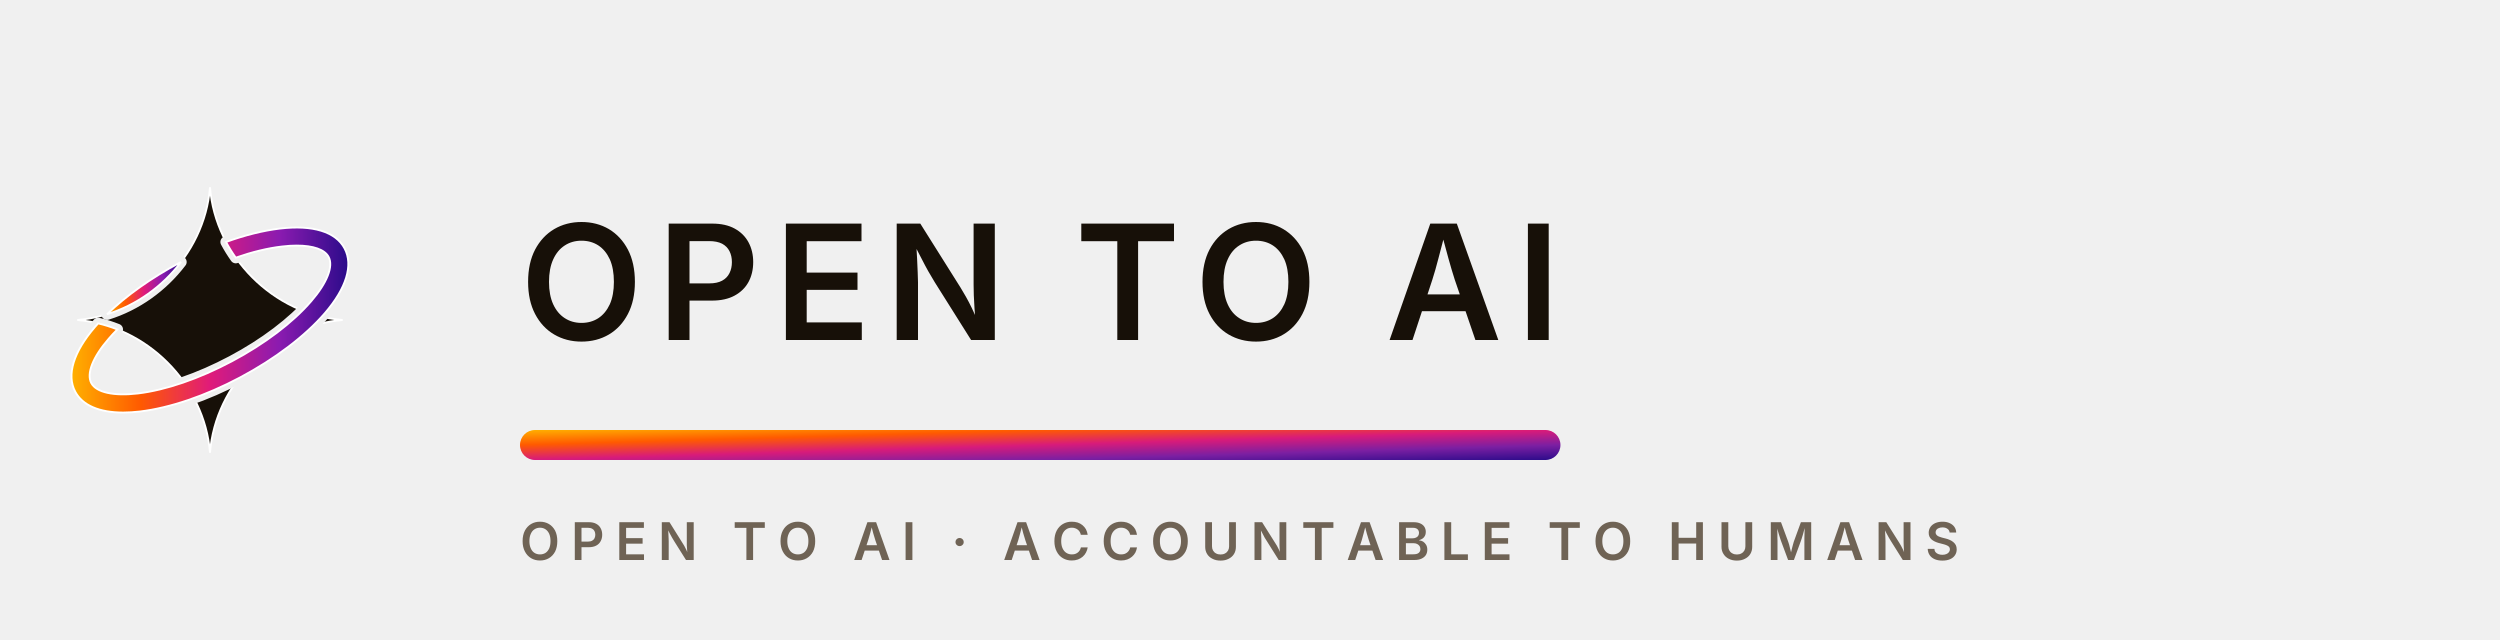
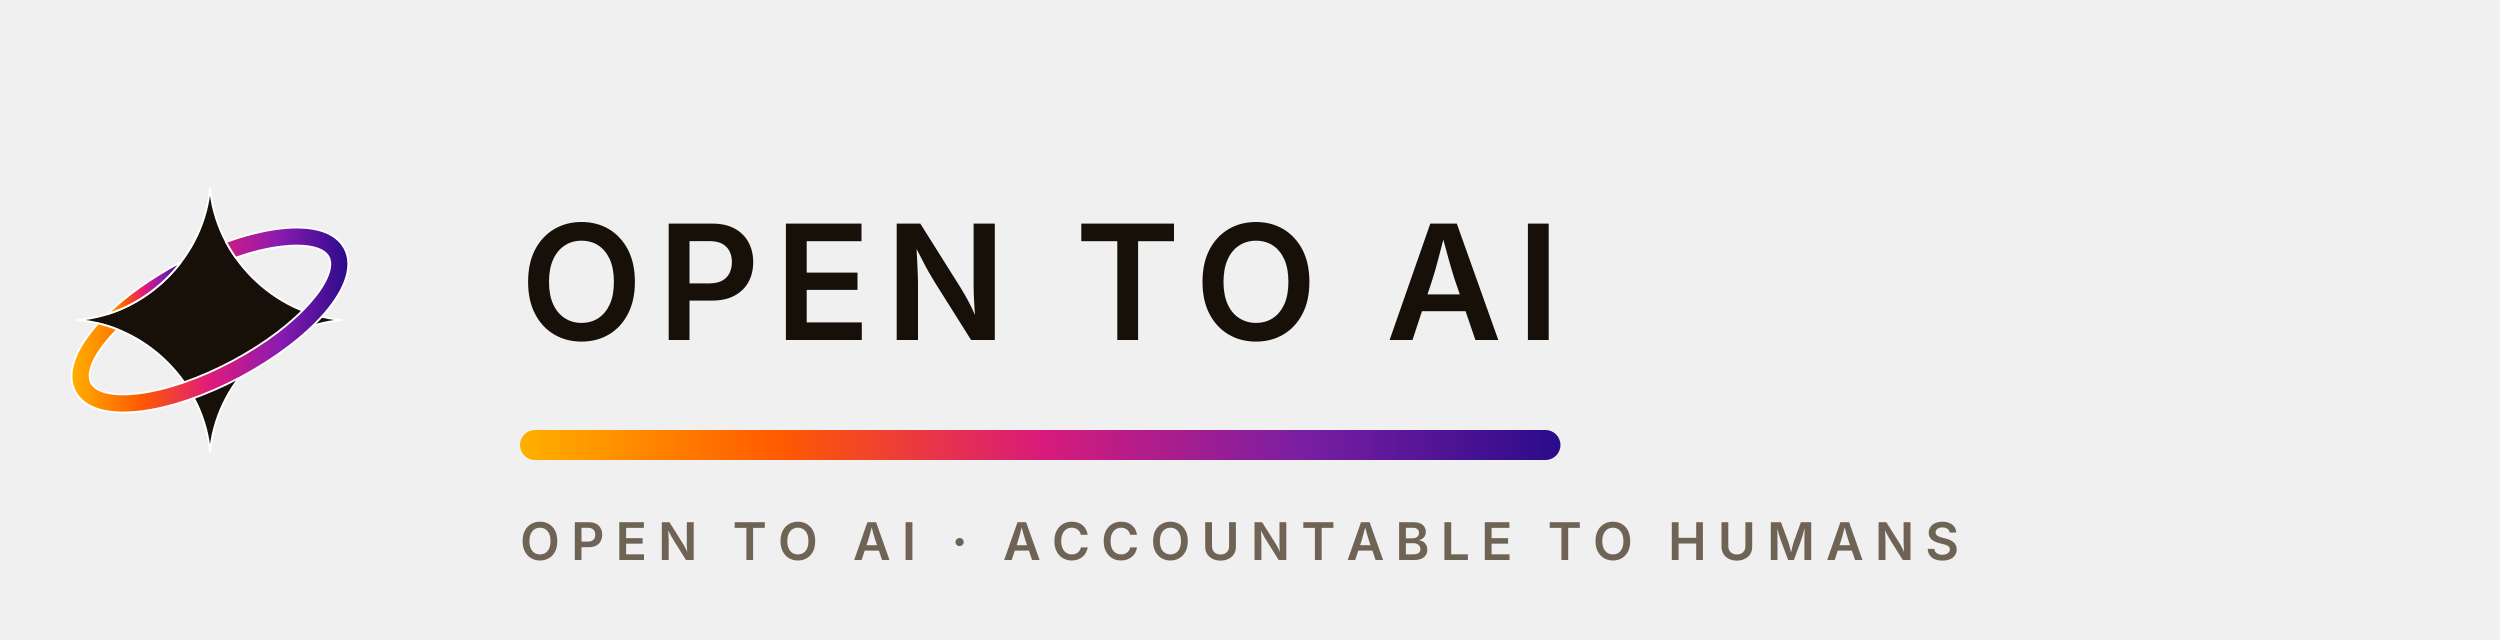
<svg xmlns="http://www.w3.org/2000/svg" width="250" height="64" viewBox="0 0 250 64" role="img">
  <defs>
    <linearGradient id="spec" x1="10" y1="6" x2="54" y2="58" gradientUnits="userSpaceOnUse">
      <stop offset="0" stop-color="#ffb000" />
      <stop offset=".27" stop-color="#ff6a00" />
      <stop offset=".52" stop-color="#e01b7a" />
      <stop offset=".74" stop-color="#8b1bb0" />
      <stop offset="1" stop-color="#2b0b8a" />
    </linearGradient>
-     <linearGradient id="specwide" x1="0" y1="0" x2="1" y2="1">
+     <linearGradient id="specwide" x1="0" y1="0" x2="1" y2="0">
      <stop offset="0" stop-color="#ffb000" />
      <stop offset=".25" stop-color="#ff5a00" />
      <stop offset=".5" stop-color="#d81b7a" />
      <stop offset=".75" stop-color="#7b1fa2" />
      <stop offset="1" stop-color="#2b0b8a" />
    </linearGradient>
  </defs>
  <g transform="translate(4.00 15.00) scale(0.09444)">
    <defs>
      <linearGradient id="g1m9" gradientUnits="userSpaceOnUse" x1="70.949" y1="146.286" x2="149.285" y2="146.286">
        <stop offset="0" stop-color="#FFB000" />
        <stop offset="0.25" stop-color="#FF5A00" />
        <stop offset="0.5" stop-color="#E01B7A" />
        <stop offset="0.75" stop-color="#8B1BB0" />
        <stop offset="1" stop-color="#2B0B8A" />
      </linearGradient>
      <linearGradient id="g2m9" gradientUnits="userSpaceOnUse" x1="33.495" y1="180" x2="326.505" y2="180">
        <stop offset="0" stop-color="#FFB000" />
        <stop offset="0.25" stop-color="#FF5A00" />
        <stop offset="0.5" stop-color="#E01B7A" />
        <stop offset="0.75" stop-color="#8B1BB0" />
        <stop offset="1" stop-color="#2B0B8A" />
      </linearGradient>
    </defs>
-     <mask id="kom9" maskUnits="userSpaceOnUse" x="-20" y="-20" width="400" height="400">
-       <rect x="-20" y="-20" width="400" height="400" fill="#fff" />
-       <path d="M149.3,118.6c-0.5,0.3-1,0.5-1.5,0.8c-30,16-56.7,35-76.8,54.5C102.1,164.3,129.6,144.5,149.3,118.6z" fill="#000" stroke="#000" stroke-width="12" stroke-linejoin="round" />
-       <path d="M322.5,104.2c-9.4-17.7-33.7-25.1-68.5-21c-17.5,2.1-36.9,6.9-57,14.2c3.1,5.8,6.5,11.3,10.3,16.6c17.3-6,33.9-10.1,49-11.8c5.6-0.7,10.8-1,15.6-1c17.4,0,29.6,4.2,33.7,12c5.3,9.9-1.6,27.5-18.5,47c-19.3,22.4-49.1,45-83.9,63.5c-34.8,18.5-70.2,30.6-99.6,34.1c-25.6,3-44-1.1-49.3-11c-5.3-9.9,1.6-27.5,18.5-47c2.8-3.3,5.9-6.6,9.1-9.8c-6.6-2.6-13.4-4.8-20.3-6.4c-1.1,1.3-2.3,2.5-3.4,3.8c-22.8,26.5-30.3,50.8-20.9,68.5c7.7,14.5,25.4,22.1,50.8,22.1c5.5,0,11.5-0.4,17.7-1.1c31.7-3.8,69.5-16.6,106.3-36.2c36.8-19.6,68.6-43.7,89.5-67.9C324.5,146.2,331.9,121.9,322.5,104.2z" fill="#000" stroke="#000" stroke-width="12" stroke-linejoin="round" />
-     </mask>
-     <path d="M180,39.4c-5.6,73.1-67.5,135-140.6,140.6c73.1,5.6,135,67.5,140.6,140.6c5.6-73.1,67.5-135,140.6-140.6C247.5,174.4,185.6,112.5,180,39.4z" fill="#171008" stroke="#FFFFFF" stroke-width="2" mask="url(#kom9)" />
+     <path d="M180,39.4c-5.6,73.1-67.5,135-140.6,140.6c73.1,5.6,135,67.5,140.6,140.6c5.6-73.1,67.5-135,140.6-140.6C247.5,174.4,185.6,112.5,180,39.4z" fill="#171008" stroke="#FFFFFF" stroke-width="2" />
    <path d="M149.3,118.6c-0.5,0.3-1,0.5-1.5,0.8c-30,16-56.7,35-76.8,54.5C102.1,164.3,129.6,144.5,149.3,118.6z" fill="url(#g1m9)" stroke="#FFFFFF" stroke-width="2" />
    <path d="M322.5,104.2c-9.4-17.7-33.7-25.1-68.5-21c-17.5,2.1-36.9,6.9-57,14.2c3.1,5.8,6.5,11.3,10.3,16.6c17.3-6,33.9-10.1,49-11.8c5.6-0.7,10.8-1,15.6-1c17.4,0,29.6,4.2,33.7,12c5.3,9.9-1.6,27.5-18.5,47c-19.3,22.4-49.1,45-83.9,63.5c-34.8,18.5-70.2,30.6-99.6,34.1c-25.6,3-44-1.1-49.3-11c-5.3-9.9,1.6-27.5,18.5-47c2.8-3.3,5.9-6.6,9.1-9.8c-6.6-2.6-13.4-4.8-20.3-6.4c-1.1,1.3-2.3,2.5-3.4,3.8c-22.8,26.5-30.3,50.8-20.9,68.5c7.7,14.5,25.4,22.1,50.8,22.1c5.5,0,11.5-0.4,17.7-1.1c31.7-3.8,69.5-16.6,106.3-36.2c36.8-19.6,68.6-43.7,89.5-67.9C324.5,146.2,331.9,121.9,322.5,104.2z" fill="url(#g2m9)" stroke="#FFFFFF" stroke-width="2" />
  </g>
  <path d="M58.15 34.16Q56.63 34.16 55.42 33.45Q54.21 32.74 53.51 31.40Q52.81 30.06 52.81 28.19Q52.81 26.30 53.51 24.96Q54.21 23.63 55.42 22.91Q56.63 22.20 58.15 22.20Q59.68 22.20 60.89 22.91Q62.09 23.63 62.79 24.96Q63.49 26.30 63.49 28.19Q63.49 30.06 62.79 31.40Q62.09 32.74 60.89 33.45Q59.68 34.16 58.15 34.16ZM58.15 32.29Q59.10 32.29 59.83 31.82Q60.56 31.34 60.98 30.43Q61.39 29.51 61.39 28.19Q61.39 26.85 60.98 25.93Q60.56 25.02 59.83 24.54Q59.10 24.07 58.15 24.07Q57.20 24.07 56.47 24.55Q55.74 25.02 55.32 25.94Q54.90 26.86 54.90 28.19Q54.90 29.51 55.32 30.43Q55.74 31.34 56.47 31.81Q57.20 32.29 58.15 32.29Z M66.87 34.00V22.36H71.22Q72.56 22.36 73.47 22.86Q74.38 23.36 74.85 24.23Q75.32 25.10 75.32 26.21Q75.32 27.33 74.85 28.20Q74.38 29.06 73.46 29.56Q72.54 30.06 71.19 30.06H68.30V28.34H70.91Q71.71 28.34 72.21 28.07Q72.71 27.80 72.95 27.31Q73.19 26.83 73.19 26.21Q73.19 25.59 72.95 25.12Q72.71 24.64 72.21 24.37Q71.70 24.11 70.90 24.11H68.95V34.00Z M78.59 34.00V22.36H86.15V24.12H80.67V27.26H85.75V28.99H80.67V32.24H86.18V34.00Z M89.67 34.00V22.36H92.03L96.06 28.77Q96.31 29.17 96.59 29.67Q96.88 30.18 97.18 30.80Q97.48 31.42 97.78 32.18H97.55Q97.49 31.52 97.45 30.83Q97.41 30.14 97.38 29.52Q97.36 28.89 97.36 28.47V22.36H99.48V34.00H97.11L93.48 28.23Q93.14 27.67 92.83 27.13Q92.53 26.60 92.18 25.91Q91.82 25.23 91.33 24.27H91.62Q91.67 25.12 91.71 25.89Q91.75 26.65 91.77 27.25Q91.80 27.85 91.80 28.22V34.00Z M108.13 24.12V22.36H117.40V24.12H113.81V34.00H111.73V24.12Z M125.60 34.16Q124.07 34.16 122.86 33.45Q121.65 32.74 120.95 31.40Q120.25 30.06 120.25 28.19Q120.25 26.30 120.95 24.96Q121.65 23.63 122.86 22.91Q124.07 22.20 125.60 22.20Q127.13 22.20 128.33 22.91Q129.54 23.63 130.24 24.96Q130.94 26.30 130.94 28.19Q130.94 30.06 130.24 31.40Q129.54 32.74 128.33 33.45Q127.13 34.16 125.60 34.16ZM125.60 32.29Q126.55 32.29 127.28 31.82Q128.01 31.34 128.43 30.43Q128.84 29.51 128.84 28.19Q128.84 26.85 128.43 25.93Q128.01 25.02 127.28 24.54Q126.55 24.07 125.60 24.07Q124.65 24.07 123.92 24.55Q123.18 25.02 122.77 25.94Q122.35 26.86 122.35 28.19Q122.35 29.51 122.77 30.43Q123.18 31.34 123.92 31.81Q124.65 32.29 125.60 32.29Z M138.96 34.00 143.03 22.36H145.68L149.83 34.00H147.54L145.47 27.95Q145.17 27.02 144.84 25.83Q144.51 24.65 144.11 23.14H144.55Q144.16 24.66 143.84 25.85Q143.53 27.05 143.24 27.95L141.25 34.00ZM141.33 31.12V29.44H147.46V31.12Z M154.87 22.36V34.00H152.79V22.36Z" fill="#171008" />
  <rect x="52.0" y="43" width="104.045" height="3" rx="1.5" fill="url(#specwide)" />
  <path d="M54.00 56.05Q53.50 56.05 53.11 55.82Q52.72 55.59 52.49 55.15Q52.26 54.72 52.26 54.11Q52.26 53.50 52.49 53.06Q52.72 52.63 53.11 52.40Q53.50 52.17 54.00 52.17Q54.50 52.17 54.89 52.40Q55.28 52.63 55.51 53.06Q55.73 53.50 55.73 54.11Q55.73 54.72 55.51 55.16Q55.28 55.59 54.89 55.82Q54.50 56.05 54.00 56.05ZM54.00 55.44Q54.31 55.44 54.55 55.29Q54.78 55.14 54.92 54.84Q55.05 54.54 55.05 54.11Q55.05 53.68 54.92 53.38Q54.78 53.08 54.55 52.93Q54.31 52.77 54.00 52.77Q53.69 52.77 53.45 52.93Q53.21 53.08 53.08 53.38Q52.94 53.68 52.94 54.11Q52.94 54.54 53.08 54.84Q53.21 55.14 53.45 55.29Q53.69 55.44 54.00 55.44Z M57.48 56.00V52.22H58.89Q59.33 52.22 59.62 52.38Q59.92 52.54 60.07 52.83Q60.22 53.11 60.22 53.47Q60.22 53.83 60.07 54.11Q59.92 54.40 59.62 54.56Q59.32 54.72 58.88 54.72H57.94V54.16H58.79Q59.05 54.16 59.21 54.07Q59.38 53.98 59.45 53.83Q59.53 53.67 59.53 53.47Q59.53 53.27 59.45 53.11Q59.38 52.96 59.21 52.87Q59.05 52.78 58.79 52.78H58.15V56.00Z M61.93 56.00V52.22H64.39V52.79H62.61V53.81H64.26V54.37H62.61V55.43H64.40V56.00Z M66.18 56.00V52.22H66.95L68.25 54.30Q68.34 54.43 68.43 54.59Q68.52 54.76 68.62 54.96Q68.72 55.16 68.81 55.41H68.74Q68.72 55.19 68.71 54.97Q68.69 54.74 68.68 54.54Q68.68 54.34 68.68 54.20V52.22H69.37V56.00H68.60L67.42 54.12Q67.31 53.94 67.21 53.77Q67.11 53.59 66.99 53.37Q66.88 53.15 66.72 52.84H66.81Q66.83 53.11 66.84 53.36Q66.85 53.61 66.86 53.81Q66.87 54.00 66.87 54.12V56.00Z M73.47 52.79V52.22H76.48V52.79H75.31V56.00H74.64V52.79Z M79.79 56.05Q79.29 56.05 78.90 55.82Q78.51 55.59 78.28 55.15Q78.05 54.72 78.05 54.11Q78.05 53.50 78.28 53.06Q78.51 52.63 78.90 52.40Q79.29 52.17 79.79 52.17Q80.29 52.17 80.68 52.40Q81.07 52.63 81.30 53.06Q81.52 53.50 81.52 54.11Q81.52 54.72 81.30 55.16Q81.07 55.59 80.68 55.82Q80.29 56.05 79.79 56.05ZM79.79 55.44Q80.10 55.44 80.34 55.29Q80.57 55.14 80.71 54.84Q80.84 54.54 80.84 54.11Q80.84 53.68 80.71 53.38Q80.57 53.08 80.34 52.93Q80.10 52.77 79.79 52.77Q79.48 52.77 79.24 52.93Q79.00 53.08 78.87 53.38Q78.73 53.68 78.73 54.11Q78.73 54.54 78.87 54.84Q79.00 55.14 79.24 55.29Q79.48 55.44 79.79 55.44Z M85.42 56.00 86.74 52.22H87.61L88.95 56.00H88.21L87.54 54.04Q87.44 53.73 87.33 53.35Q87.23 52.96 87.10 52.47H87.24Q87.11 52.97 87.01 53.35Q86.91 53.74 86.81 54.04L86.16 56.00ZM86.19 55.06V54.52H88.19V55.06Z M91.24 52.22V56.00H90.56V52.22Z M95.96 54.61Q95.79 54.61 95.67 54.49Q95.55 54.38 95.55 54.21Q95.55 54.03 95.67 53.92Q95.79 53.80 95.96 53.80Q96.13 53.80 96.25 53.92Q96.37 54.03 96.37 54.21Q96.37 54.38 96.25 54.49Q96.13 54.61 95.96 54.61Z M100.42 56.00 101.75 52.22H102.61L103.96 56.00H103.21L102.54 54.04Q102.44 53.73 102.33 53.35Q102.23 52.96 102.10 52.47H102.24Q102.11 52.97 102.01 53.35Q101.91 53.74 101.82 54.04L101.17 56.00ZM101.19 55.06V54.52H103.19V55.06Z M107.17 56.05Q106.68 56.05 106.29 55.82Q105.89 55.59 105.67 55.15Q105.44 54.72 105.44 54.11Q105.44 53.50 105.67 53.06Q105.90 52.63 106.29 52.40Q106.68 52.17 107.17 52.17Q107.48 52.17 107.76 52.25Q108.03 52.34 108.24 52.51Q108.45 52.68 108.59 52.92Q108.72 53.17 108.77 53.48H108.08Q108.05 53.31 107.97 53.18Q107.89 53.05 107.77 52.96Q107.65 52.87 107.50 52.82Q107.35 52.77 107.18 52.77Q106.87 52.77 106.63 52.93Q106.39 53.09 106.26 53.38Q106.12 53.68 106.12 54.11Q106.12 54.54 106.26 54.84Q106.40 55.14 106.64 55.29Q106.88 55.44 107.18 55.44Q107.35 55.44 107.50 55.40Q107.65 55.35 107.77 55.26Q107.89 55.17 107.97 55.04Q108.05 54.91 108.09 54.74H108.77Q108.73 55.01 108.60 55.25Q108.48 55.49 108.27 55.67Q108.06 55.85 107.79 55.95Q107.51 56.05 107.17 56.05Z M112.11 56.05Q111.61 56.05 111.22 55.82Q110.83 55.59 110.60 55.15Q110.37 54.72 110.37 54.11Q110.37 53.50 110.60 53.06Q110.83 52.63 111.22 52.40Q111.61 52.17 112.11 52.17Q112.42 52.17 112.69 52.25Q112.96 52.34 113.17 52.51Q113.38 52.68 113.52 52.92Q113.65 53.17 113.70 53.48H113.02Q112.98 53.31 112.90 53.18Q112.82 53.05 112.70 52.96Q112.59 52.87 112.44 52.82Q112.29 52.77 112.12 52.77Q111.81 52.77 111.57 52.93Q111.33 53.09 111.19 53.38Q111.06 53.68 111.06 54.11Q111.06 54.54 111.19 54.84Q111.33 55.14 111.57 55.29Q111.81 55.44 112.11 55.44Q112.28 55.44 112.43 55.40Q112.58 55.35 112.70 55.26Q112.82 55.17 112.90 55.04Q112.99 54.91 113.02 54.74H113.70Q113.66 55.01 113.54 55.25Q113.41 55.49 113.20 55.67Q112.99 55.85 112.72 55.95Q112.44 56.05 112.11 56.05Z M117.04 56.05Q116.55 56.05 116.15 55.82Q115.76 55.59 115.53 55.15Q115.31 54.72 115.31 54.11Q115.31 53.50 115.53 53.06Q115.76 52.63 116.15 52.40Q116.55 52.17 117.04 52.17Q117.54 52.17 117.93 52.40Q118.32 52.63 118.55 53.06Q118.78 53.50 118.78 54.11Q118.78 54.72 118.55 55.16Q118.32 55.59 117.93 55.82Q117.54 56.05 117.04 56.05ZM117.04 55.44Q117.35 55.44 117.59 55.29Q117.83 55.14 117.96 54.84Q118.10 54.54 118.10 54.11Q118.10 53.68 117.96 53.38Q117.83 53.08 117.59 52.93Q117.35 52.77 117.04 52.77Q116.73 52.77 116.50 52.93Q116.26 53.08 116.12 53.38Q115.99 53.68 115.99 54.11Q115.99 54.54 116.12 54.84Q116.26 55.14 116.50 55.29Q116.73 55.44 117.04 55.44Z M122.06 56.06Q121.59 56.06 121.25 55.88Q120.90 55.71 120.71 55.40Q120.52 55.09 120.52 54.69V52.22H121.20V54.63Q121.20 54.87 121.30 55.05Q121.41 55.24 121.60 55.34Q121.79 55.45 122.06 55.45Q122.32 55.45 122.51 55.34Q122.70 55.24 122.81 55.05Q122.91 54.87 122.91 54.63V52.22H123.59V54.69Q123.59 55.09 123.40 55.40Q123.21 55.71 122.86 55.88Q122.52 56.06 122.06 56.06Z M125.45 56.00V52.22H126.21L127.52 54.30Q127.60 54.43 127.70 54.59Q127.79 54.76 127.89 54.96Q127.98 55.16 128.08 55.41H128.01Q127.99 55.19 127.97 54.97Q127.96 54.74 127.95 54.54Q127.95 54.34 127.95 54.20V52.22H128.63V56.00H127.87L126.69 54.12Q126.57 53.94 126.47 53.77Q126.37 53.59 126.26 53.37Q126.15 53.15 125.98 52.84H126.08Q126.09 53.11 126.11 53.36Q126.12 53.61 126.13 53.81Q126.14 54.00 126.14 54.12V56.00Z M130.33 52.79V52.22H133.34V52.79H132.17V56.00H131.49V52.79Z M134.77 56.00 136.10 52.22H136.96L138.31 56.00H137.56L136.89 54.04Q136.79 53.73 136.68 53.35Q136.58 52.96 136.45 52.47H136.59Q136.46 52.97 136.36 53.35Q136.26 53.74 136.17 54.04L135.52 56.00ZM135.54 55.06V54.52H137.54V55.06Z M139.91 56.00V52.22H141.36Q141.77 52.22 142.04 52.35Q142.31 52.47 142.45 52.70Q142.58 52.92 142.58 53.20Q142.58 53.43 142.49 53.59Q142.40 53.76 142.25 53.86Q142.10 53.96 141.92 54.01V54.04Q142.12 54.05 142.31 54.16Q142.49 54.28 142.61 54.48Q142.73 54.68 142.73 54.97Q142.73 55.26 142.59 55.50Q142.44 55.73 142.16 55.86Q141.87 56.00 141.44 56.00ZM140.59 55.43H141.33Q141.71 55.43 141.87 55.29Q142.04 55.14 142.04 54.92Q142.04 54.75 141.96 54.61Q141.87 54.48 141.72 54.40Q141.57 54.32 141.35 54.32H140.59ZM140.59 53.83H141.27Q141.45 53.83 141.60 53.76Q141.74 53.70 141.82 53.58Q141.90 53.45 141.90 53.29Q141.90 53.07 141.75 52.92Q141.59 52.78 141.29 52.78H140.59Z M144.44 56.00V52.22H145.12V55.43H146.79V56.00Z M148.48 56.00V52.22H150.94V52.79H149.16V53.81H150.81V54.37H149.16V55.43H150.95V56.00Z M154.97 52.79V52.22H157.98V52.79H156.82V56.00H156.14V52.79Z M161.29 56.05Q160.79 56.05 160.40 55.82Q160.01 55.59 159.78 55.15Q159.55 54.72 159.55 54.11Q159.55 53.50 159.78 53.06Q160.01 52.63 160.40 52.40Q160.79 52.17 161.29 52.17Q161.79 52.17 162.18 52.40Q162.57 52.63 162.80 53.06Q163.02 53.50 163.02 54.11Q163.02 54.72 162.80 55.16Q162.57 55.59 162.18 55.82Q161.79 56.05 161.29 56.05ZM161.29 55.44Q161.60 55.44 161.84 55.29Q162.07 55.14 162.21 54.84Q162.34 54.54 162.34 54.11Q162.34 53.68 162.21 53.38Q162.07 53.08 161.84 52.93Q161.60 52.77 161.29 52.77Q160.98 52.77 160.74 52.93Q160.51 53.08 160.37 53.38Q160.23 53.68 160.23 54.11Q160.23 54.54 160.37 54.84Q160.51 55.14 160.74 55.29Q160.98 55.44 161.29 55.44Z M167.18 56.00V52.22H167.86V53.78H169.62V52.22H170.29V56.00H169.62V54.35H167.86V56.00Z M173.69 56.06Q173.23 56.06 172.88 55.88Q172.54 55.71 172.35 55.40Q172.15 55.09 172.15 54.69V52.22H172.83V54.63Q172.83 54.87 172.94 55.05Q173.04 55.24 173.24 55.34Q173.43 55.45 173.69 55.45Q173.95 55.45 174.14 55.34Q174.33 55.24 174.44 55.05Q174.54 54.87 174.54 54.63V52.22H175.22V54.69Q175.22 55.09 175.03 55.40Q174.84 55.71 174.49 55.88Q174.15 56.06 173.69 56.06Z M177.08 56.00V52.22H178.10L178.82 54.17Q178.86 54.28 178.91 54.45Q178.95 54.62 179.00 54.82Q179.05 55.02 179.10 55.21Q179.14 55.39 179.17 55.54H179.03Q179.07 55.40 179.11 55.21Q179.15 55.02 179.20 54.83Q179.25 54.63 179.30 54.45Q179.35 54.28 179.38 54.17L180.09 52.22H181.12V56.00H180.44V54.09Q180.44 53.97 180.44 53.80Q180.45 53.62 180.45 53.43Q180.46 53.23 180.46 53.03Q180.47 52.82 180.47 52.64H180.51Q180.46 52.84 180.40 53.05Q180.35 53.26 180.29 53.46Q180.23 53.66 180.18 53.82Q180.12 53.98 180.09 54.09L179.39 56.00H178.81L178.10 54.09Q178.06 53.98 178.01 53.82Q177.96 53.66 177.90 53.47Q177.84 53.27 177.78 53.06Q177.72 52.85 177.66 52.64H177.72Q177.72 52.81 177.73 53.01Q177.73 53.21 177.74 53.41Q177.74 53.61 177.74 53.79Q177.75 53.96 177.75 54.09V56.00Z M182.72 56.00 184.04 52.22H184.91L186.25 56.00H185.51L184.84 54.04Q184.74 53.73 184.63 53.35Q184.53 52.96 184.40 52.47H184.54Q184.41 52.97 184.31 53.35Q184.21 53.74 184.11 54.04L183.47 56.00ZM183.49 55.06V54.52H185.49V55.06Z M187.86 56.00V52.22H188.63L189.94 54.30Q190.02 54.43 190.11 54.59Q190.20 54.76 190.30 54.96Q190.40 55.16 190.49 55.41H190.42Q190.40 55.19 190.39 54.97Q190.37 54.74 190.37 54.54Q190.36 54.34 190.36 54.20V52.22H191.05V56.00H190.28L189.10 54.12Q188.99 53.94 188.89 53.77Q188.79 53.59 188.67 53.37Q188.56 53.15 188.40 52.84H188.49Q188.51 53.11 188.52 53.36Q188.53 53.61 188.54 53.81Q188.55 54.00 188.55 54.12V56.00Z M194.24 56.06Q193.80 56.06 193.47 55.92Q193.15 55.78 192.97 55.52Q192.79 55.26 192.77 54.89H193.44Q193.45 55.09 193.56 55.22Q193.67 55.35 193.84 55.41Q194.02 55.48 194.23 55.48Q194.46 55.48 194.63 55.41Q194.80 55.34 194.89 55.22Q194.99 55.10 194.99 54.93Q194.99 54.79 194.91 54.69Q194.82 54.59 194.67 54.53Q194.51 54.46 194.31 54.41L193.88 54.30Q193.41 54.17 193.14 53.93Q192.87 53.68 192.87 53.28Q192.87 52.95 193.05 52.69Q193.23 52.44 193.55 52.30Q193.86 52.17 194.26 52.17Q194.66 52.17 194.96 52.31Q195.27 52.45 195.44 52.69Q195.61 52.94 195.62 53.25H194.96Q194.94 53.01 194.74 52.88Q194.55 52.74 194.25 52.74Q194.03 52.74 193.88 52.81Q193.72 52.87 193.64 52.98Q193.56 53.10 193.56 53.24Q193.56 53.40 193.66 53.50Q193.75 53.60 193.90 53.66Q194.05 53.72 194.20 53.76L194.56 53.85Q194.77 53.90 194.97 53.99Q195.16 54.07 195.32 54.20Q195.48 54.33 195.58 54.51Q195.67 54.69 195.67 54.94Q195.67 55.27 195.50 55.52Q195.33 55.78 195.01 55.92Q194.69 56.06 194.24 56.06Z" fill="#6f6355" />
</svg>
